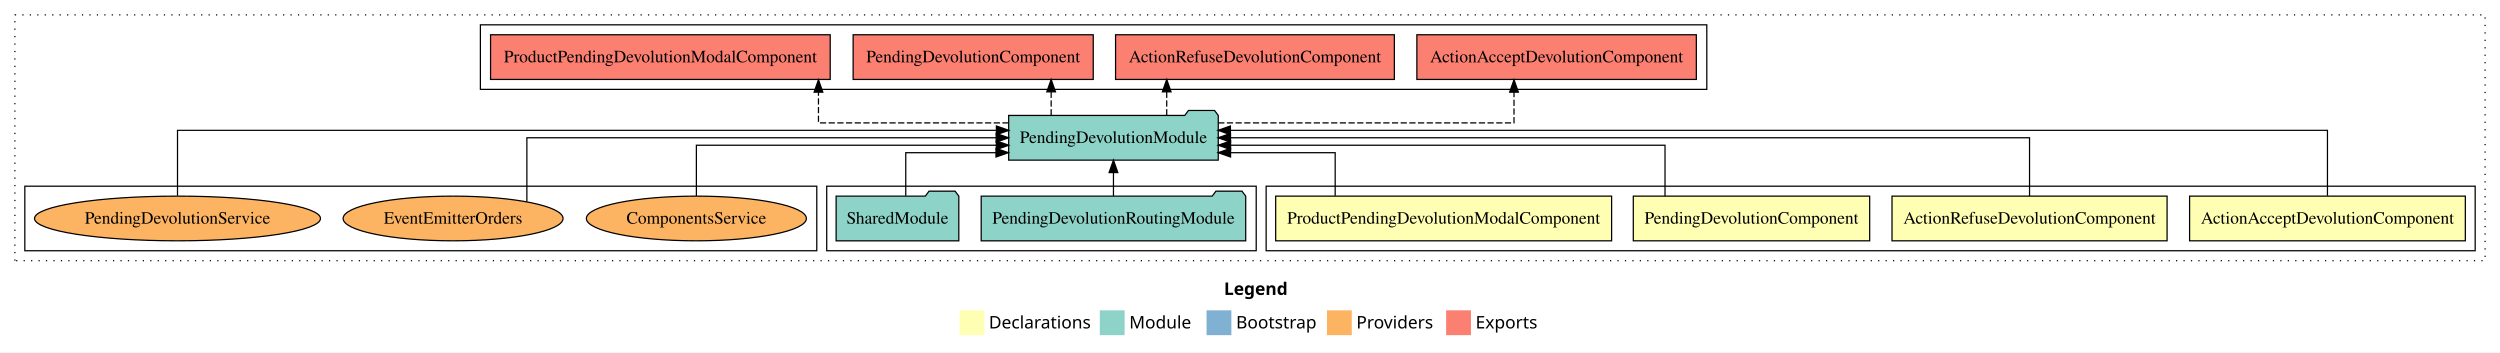
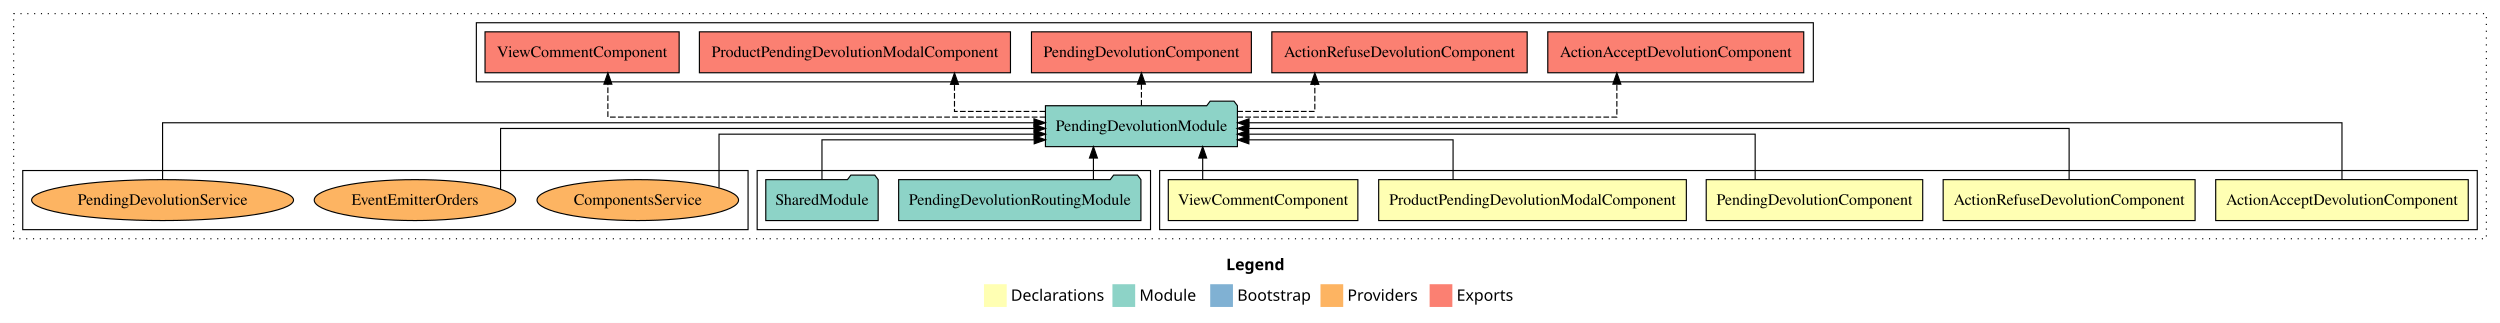
- <svg xmlns="http://www.w3.org/2000/svg" width="2014pt" height="284pt" viewBox="0.00 0.00 2014.00 284.00">
+ <svg xmlns="http://www.w3.org/2000/svg" width="2199pt" height="284pt" viewBox="0.00 0.00 2199.00 284.00">
  <g id="graph0" class="graph" transform="scale(1 1) rotate(0) translate(4 280)">
-     <polygon fill="#ffffff" stroke="transparent" points="-4,4 -4,-280 2010,-280 2010,4 -4,4" />
-     <text text-anchor="start" x="982.009" y="-42.4" font-family="sans-serif" font-weight="bold" font-size="14.00" fill="#000000">Legend</text>
-     <polygon fill="#ffffb3" stroke="transparent" points="769,-10 769,-30 789,-30 789,-10 769,-10" />
-     <text text-anchor="start" x="792.629" y="-15.4" font-family="sans-serif" font-size="14.00" fill="#000000">  Declarations</text>
-     <polygon fill="#8dd3c7" stroke="transparent" points="882,-10 882,-30 902,-30 902,-10 882,-10" />
-     <text text-anchor="start" x="905.725" y="-15.4" font-family="sans-serif" font-size="14.00" fill="#000000">  Module</text>
-     <polygon fill="#80b1d3" stroke="transparent" points="968,-10 968,-30 988,-30 988,-10 968,-10" />
-     <text text-anchor="start" x="991.781" y="-15.4" font-family="sans-serif" font-size="14.00" fill="#000000">  Bootstrap</text>
-     <polygon fill="#fdb462" stroke="transparent" points="1065,-10 1065,-30 1085,-30 1085,-10 1065,-10" />
-     <text text-anchor="start" x="1088.673" y="-15.4" font-family="sans-serif" font-size="14.00" fill="#000000">  Providers</text>
-     <polygon fill="#fb8072" stroke="transparent" points="1161,-10 1161,-30 1181,-30 1181,-10 1161,-10" />
-     <text text-anchor="start" x="1184.726" y="-15.4" font-family="sans-serif" font-size="14.00" fill="#000000">  Exports</text>
+     <polygon fill="#ffffff" stroke="transparent" points="-4,4 -4,-280 2195,-280 2195,4 -4,4" />
+     <text text-anchor="start" x="1074.509" y="-42.4" font-family="sans-serif" font-weight="bold" font-size="14.00" fill="#000000">Legend</text>
+     <polygon fill="#ffffb3" stroke="transparent" points="861.5,-10 861.5,-30 881.5,-30 881.5,-10 861.5,-10" />
+     <text text-anchor="start" x="885.129" y="-15.4" font-family="sans-serif" font-size="14.00" fill="#000000">  Declarations</text>
+     <polygon fill="#8dd3c7" stroke="transparent" points="974.5,-10 974.5,-30 994.5,-30 994.5,-10 974.5,-10" />
+     <text text-anchor="start" x="998.225" y="-15.4" font-family="sans-serif" font-size="14.00" fill="#000000">  Module</text>
+     <polygon fill="#80b1d3" stroke="transparent" points="1060.5,-10 1060.5,-30 1080.5,-30 1080.5,-10 1060.5,-10" />
+     <text text-anchor="start" x="1084.281" y="-15.4" font-family="sans-serif" font-size="14.00" fill="#000000">  Bootstrap</text>
+     <polygon fill="#fdb462" stroke="transparent" points="1157.5,-10 1157.5,-30 1177.5,-30 1177.5,-10 1157.5,-10" />
+     <text text-anchor="start" x="1181.173" y="-15.4" font-family="sans-serif" font-size="14.00" fill="#000000">  Providers</text>
+     <polygon fill="#fb8072" stroke="transparent" points="1253.5,-10 1253.5,-30 1273.5,-30 1273.5,-10 1253.5,-10" />
+     <text text-anchor="start" x="1277.226" y="-15.4" font-family="sans-serif" font-size="14.00" fill="#000000">  Exports</text>
    <g id="clust1" class="cluster">
-       <polygon fill="none" stroke="#000000" stroke-dasharray="1,5" points="8,-70 8,-268 1998,-268 1998,-70 8,-70" />
+       <polygon fill="none" stroke="#000000" stroke-dasharray="1,5" points="8,-70 8,-268 2183,-268 2183,-70 8,-70" />
    </g>
    <g id="clust2" class="cluster">
-       <polygon fill="none" stroke="#000000" points="1016,-78 1016,-130 1990,-130 1990,-78 1016,-78" />
+       <polygon fill="none" stroke="#000000" points="1016,-78 1016,-130 2175,-130 2175,-78 1016,-78" />
    </g>
-     <g id="clust7" class="cluster">
+     <g id="clust8" class="cluster">
      <polygon fill="none" stroke="#000000" points="662,-78 662,-130 1008,-130 1008,-78 662,-78" />
    </g>
-     <g id="clust8" class="cluster">
-       <polygon fill="none" stroke="#000000" points="383,-208 383,-260 1371,-260 1371,-208 383,-208" />
+     <g id="clust9" class="cluster">
+       <polygon fill="none" stroke="#000000" points="415,-208 415,-260 1591,-260 1591,-208 415,-208" />
    </g>
-     <g id="clust10" class="cluster">
+     <g id="clust11" class="cluster">
      <polygon fill="none" stroke="#000000" points="16,-78 16,-130 654,-130 654,-78 16,-78" />
    </g>
    <g id="node1" class="node">
-       <polygon fill="#ffffb3" stroke="#000000" points="1982.069,-122 1759.931,-122 1759.931,-86 1982.069,-86 1982.069,-122" />
-       <text text-anchor="middle" x="1871" y="-99.8" font-family="Times,serif" font-size="14.00" fill="#000000">ActionAcceptDevolutionComponent</text>
+       <polygon fill="#ffffb3" stroke="#000000" points="2167.069,-122 1944.931,-122 1944.931,-86 2167.069,-86 2167.069,-122" />
+       <text text-anchor="middle" x="2056" y="-99.8" font-family="Times,serif" font-size="14.00" fill="#000000">ActionAcceptDevolutionComponent</text>
+     </g>
+     <g id="node6" class="node">
+       <polygon fill="#8dd3c7" stroke="#000000" points="1084.431,-187 1081.431,-191 1060.431,-191 1057.431,-187 915.569,-187 915.569,-151 1084.431,-151 1084.431,-187" />
+       <text text-anchor="middle" x="1000" y="-164.8" font-family="Times,serif" font-size="14.00" fill="#000000">PendingDevolutionModule</text>
+     </g>
+     <g id="edge1" class="edge">
+       <path fill="none" stroke="#000000" d="M2056,-122.223C2056,-142.365 2056,-172 2056,-172 2056,-172 1094.632,-172 1094.632,-172" />
+       <polygon fill="#000000" stroke="#000000" points="1094.632,-168.5 1084.632,-172 1094.632,-175.5 1094.632,-168.5" />
+     </g>
+     <g id="node2" class="node">
+       <polygon fill="#ffffb3" stroke="#000000" points="1926.799,-122 1705.201,-122 1705.201,-86 1926.799,-86 1926.799,-122" />
+       <text text-anchor="middle" x="1816" y="-99.8" font-family="Times,serif" font-size="14.00" fill="#000000">ActionRefuseDevolutionComponent</text>
+     </g>
+     <g id="edge2" class="edge">
+       <path fill="none" stroke="#000000" d="M1816,-122.222C1816,-140.828 1816,-167 1816,-167 1816,-167 1094.253,-167 1094.253,-167" />
+       <polygon fill="#000000" stroke="#000000" points="1094.253,-163.5 1084.253,-167 1094.253,-170.5 1094.253,-163.5" />
+     </g>
+     <g id="node3" class="node">
+       <polygon fill="#ffffb3" stroke="#000000" points="1687.213,-122 1496.787,-122 1496.787,-86 1687.213,-86 1687.213,-122" />
+       <text text-anchor="middle" x="1592" y="-99.8" font-family="Times,serif" font-size="14.00" fill="#000000">PendingDevolutionComponent</text>
+     </g>
+     <g id="edge3" class="edge">
+       <path fill="none" stroke="#000000" d="M1539.839,-122.034C1539.839,-139.06 1539.839,-162 1539.839,-162 1539.839,-162 1094.35,-162 1094.35,-162" />
+       <polygon fill="#000000" stroke="#000000" points="1094.35,-158.5 1084.35,-162 1094.35,-165.5 1094.35,-158.5" />
+     </g>
+     <g id="node4" class="node">
+       <polygon fill="#ffffb3" stroke="#000000" points="1479.312,-122 1208.688,-122 1208.688,-86 1479.312,-86 1479.312,-122" />
+       <text text-anchor="middle" x="1344" y="-99.8" font-family="Times,serif" font-size="14.00" fill="#000000">ProductPendingDevolutionModalComponent</text>
+     </g>
+     <g id="edge4" class="edge">
+       <path fill="none" stroke="#000000" d="M1274.122,-122.24C1274.122,-137.571 1274.122,-157 1274.122,-157 1274.122,-157 1094.482,-157 1094.482,-157" />
+       <polygon fill="#000000" stroke="#000000" points="1094.482,-153.5 1084.482,-157 1094.482,-160.5 1094.482,-153.5" />
    </g>
    <g id="node5" class="node">
-       <polygon fill="#8dd3c7" stroke="#000000" points="977.431,-187 974.431,-191 953.431,-191 950.431,-187 808.569,-187 808.569,-151 977.431,-151 977.431,-187" />
-       <text text-anchor="middle" x="893" y="-164.8" font-family="Times,serif" font-size="14.00" fill="#000000">PendingDevolutionModule</text>
+       <polygon fill="#ffffb3" stroke="#000000" points="1190.374,-122 1023.626,-122 1023.626,-86 1190.374,-86 1190.374,-122" />
+       <text text-anchor="middle" x="1107" y="-99.8" font-family="Times,serif" font-size="14.00" fill="#000000">ViewCommentComponent</text>
    </g>
-     <g id="edge1" class="edge">
-       <path fill="none" stroke="#000000" d="M1871,-122.284C1871,-143.321 1871,-175 1871,-175 1871,-175 987.23,-175 987.23,-175" />
-       <polygon fill="#000000" stroke="#000000" points="987.23,-171.5 977.23,-175 987.23,-178.5 987.23,-171.5" />
-     </g>
-     <g id="node2" class="node">
-       <polygon fill="#ffffb3" stroke="#000000" points="1741.799,-122 1520.201,-122 1520.201,-86 1741.799,-86 1741.799,-122" />
-       <text text-anchor="middle" x="1631" y="-99.8" font-family="Times,serif" font-size="14.00" fill="#000000">ActionRefuseDevolutionComponent</text>
-     </g>
-     <g id="edge2" class="edge">
-       <path fill="none" stroke="#000000" d="M1631,-122.106C1631,-141.339 1631,-169 1631,-169 1631,-169 987.298,-169 987.298,-169" />
-       <polygon fill="#000000" stroke="#000000" points="987.298,-165.5 977.298,-169 987.298,-172.5 987.298,-165.5" />
-     </g>
-     <g id="node3" class="node">
-       <polygon fill="#ffffb3" stroke="#000000" points="1502.213,-122 1311.787,-122 1311.787,-86 1502.213,-86 1502.213,-122" />
-       <text text-anchor="middle" x="1407" y="-99.8" font-family="Times,serif" font-size="14.00" fill="#000000">PendingDevolutionComponent</text>
-     </g>
-     <g id="edge3" class="edge">
-       <path fill="none" stroke="#000000" d="M1337.339,-122.022C1337.339,-139.373 1337.339,-163 1337.339,-163 1337.339,-163 987.361,-163 987.361,-163" />
-       <polygon fill="#000000" stroke="#000000" points="987.361,-159.5 977.361,-163 987.361,-166.5 987.361,-159.5" />
-     </g>
-     <g id="node4" class="node">
-       <polygon fill="#ffffb3" stroke="#000000" points="1294.312,-122 1023.688,-122 1023.688,-86 1294.312,-86 1294.312,-122" />
-       <text text-anchor="middle" x="1159" y="-99.8" font-family="Times,serif" font-size="14.00" fill="#000000">ProductPendingDevolutionModalComponent</text>
-     </g>
-     <g id="edge4" class="edge">
-       <path fill="none" stroke="#000000" d="M1071.622,-122.24C1071.622,-137.571 1071.622,-157 1071.622,-157 1071.622,-157 987.342,-157 987.342,-157" />
-       <polygon fill="#000000" stroke="#000000" points="987.342,-153.5 977.342,-157 987.342,-160.5 987.342,-153.5" />
-     </g>
-     <g id="node8" class="node">
-       <polygon fill="#fb8072" stroke="#000000" points="1362.569,-252 1137.431,-252 1137.431,-216 1362.569,-216 1362.569,-252" />
-       <text text-anchor="middle" x="1250" y="-229.8" font-family="Times,serif" font-size="14.00" fill="#000000">ActionAcceptDevolutionComponent </text>
-     </g>
-     <g id="edge7" class="edge">
-       <path fill="none" stroke="#000000" stroke-dasharray="5,2" d="M977.36,-181C1072.969,-181 1215.686,-181 1215.686,-181 1215.686,-181 1215.686,-205.76 1215.686,-205.76" />
-       <polygon fill="#000000" stroke="#000000" points="1212.186,-205.76 1215.686,-215.76 1219.186,-205.76 1212.186,-205.76" />
+     <g id="edge5" class="edge">
+       <path fill="none" stroke="#000000" d="M1053.889,-122.106C1053.889,-122.106 1053.889,-140.991 1053.889,-140.991" />
+       <polygon fill="#000000" stroke="#000000" points="1050.389,-140.991 1053.889,-150.991 1057.389,-140.991 1050.389,-140.991" />
    </g>
    <g id="node9" class="node">
-       <polygon fill="#fb8072" stroke="#000000" points="1119.299,-252 894.701,-252 894.701,-216 1119.299,-216 1119.299,-252" />
-       <text text-anchor="middle" x="1007" y="-229.8" font-family="Times,serif" font-size="14.00" fill="#000000">ActionRefuseDevolutionComponent </text>
+       <polygon fill="#fb8072" stroke="#000000" points="1582.569,-252 1357.431,-252 1357.431,-216 1582.569,-216 1582.569,-252" />
+       <text text-anchor="middle" x="1470" y="-229.8" font-family="Times,serif" font-size="14.00" fill="#000000">ActionAcceptDevolutionComponent </text>
    </g>
    <g id="edge8" class="edge">
-       <path fill="none" stroke="#000000" stroke-dasharray="5,2" d="M935.908,-187.106C935.908,-187.106 935.908,-205.991 935.908,-205.991" />
-       <polygon fill="#000000" stroke="#000000" points="932.408,-205.991 935.908,-215.991 939.408,-205.991 932.408,-205.991" />
+       <path fill="none" stroke="#000000" stroke-dasharray="5,2" d="M1084.374,-177C1206.531,-177 1418.186,-177 1418.186,-177 1418.186,-177 1418.186,-205.965 1418.186,-205.965" />
+       <polygon fill="#000000" stroke="#000000" points="1414.686,-205.965 1418.186,-215.965 1421.686,-205.965 1414.686,-205.965" />
    </g>
    <g id="node10" class="node">
-       <polygon fill="#fb8072" stroke="#000000" points="876.713,-252 683.287,-252 683.287,-216 876.713,-216 876.713,-252" />
-       <text text-anchor="middle" x="780" y="-229.8" font-family="Times,serif" font-size="14.00" fill="#000000">PendingDevolutionComponent </text>
+       <polygon fill="#fb8072" stroke="#000000" points="1339.299,-252 1114.701,-252 1114.701,-216 1339.299,-216 1339.299,-252" />
+       <text text-anchor="middle" x="1227" y="-229.8" font-family="Times,serif" font-size="14.00" fill="#000000">ActionRefuseDevolutionComponent </text>
    </g>
    <g id="edge9" class="edge">
-       <path fill="none" stroke="#000000" stroke-dasharray="5,2" d="M842.821,-187.106C842.821,-187.106 842.821,-205.991 842.821,-205.991" />
-       <polygon fill="#000000" stroke="#000000" points="839.321,-205.991 842.821,-215.991 846.321,-205.991 839.321,-205.991" />
+       <path fill="none" stroke="#000000" stroke-dasharray="5,2" d="M1084.289,-182C1119.562,-182 1152.519,-182 1152.519,-182 1152.519,-182 1152.519,-205.813 1152.519,-205.813" />
+       <polygon fill="#000000" stroke="#000000" points="1149.019,-205.813 1152.519,-215.813 1156.019,-205.813 1149.019,-205.813" />
    </g>
    <g id="node11" class="node">
-       <polygon fill="#fb8072" stroke="#000000" points="664.812,-252 391.188,-252 391.188,-216 664.812,-216 664.812,-252" />
-       <text text-anchor="middle" x="528" y="-229.8" font-family="Times,serif" font-size="14.00" fill="#000000">ProductPendingDevolutionModalComponent </text>
+       <polygon fill="#fb8072" stroke="#000000" points="1096.713,-252 903.287,-252 903.287,-216 1096.713,-216 1096.713,-252" />
+       <text text-anchor="middle" x="1000" y="-229.8" font-family="Times,serif" font-size="14.00" fill="#000000">PendingDevolutionComponent </text>
    </g>
    <g id="edge10" class="edge">
-       <path fill="none" stroke="#000000" stroke-dasharray="5,2" d="M808.548,-181C740.243,-181 655.359,-181 655.359,-181 655.359,-181 655.359,-205.76 655.359,-205.76" />
-       <polygon fill="#000000" stroke="#000000" points="651.859,-205.76 655.359,-215.76 658.859,-205.76 651.859,-205.76" />
+       <path fill="none" stroke="#000000" stroke-dasharray="5,2" d="M1000,-187.106C1000,-187.106 1000,-205.991 1000,-205.991" />
+       <polygon fill="#000000" stroke="#000000" points="996.5,-205.991 1000,-215.991 1003.5,-205.991 996.5,-205.991" />
    </g>
-     <g id="node6" class="node">
+     <g id="node12" class="node">
+       <polygon fill="#fb8072" stroke="#000000" points="884.812,-252 611.188,-252 611.188,-216 884.812,-216 884.812,-252" />
+       <text text-anchor="middle" x="748" y="-229.8" font-family="Times,serif" font-size="14.00" fill="#000000">ProductPendingDevolutionModalComponent </text>
+     </g>
+     <g id="edge11" class="edge">
+       <path fill="none" stroke="#000000" stroke-dasharray="5,2" d="M915.375,-182C875.084,-182 835.566,-182 835.566,-182 835.566,-182 835.566,-205.813 835.566,-205.813" />
+       <polygon fill="#000000" stroke="#000000" points="832.066,-205.813 835.566,-215.813 839.066,-205.813 832.066,-205.813" />
+     </g>
+     <g id="node13" class="node">
+       <polygon fill="#fb8072" stroke="#000000" points="593.374,-252 422.626,-252 422.626,-216 593.374,-216 593.374,-252" />
+       <text text-anchor="middle" x="508" y="-229.8" font-family="Times,serif" font-size="14.00" fill="#000000">ViewCommentComponent </text>
+     </g>
+     <g id="edge12" class="edge">
+       <path fill="none" stroke="#000000" stroke-dasharray="5,2" d="M915.554,-177C780.436,-177 530.687,-177 530.687,-177 530.687,-177 530.687,-205.965 530.687,-205.965" />
+       <polygon fill="#000000" stroke="#000000" points="527.187,-205.965 530.687,-215.965 534.187,-205.965 527.187,-205.965" />
+     </g>
+     <g id="node7" class="node">
      <polygon fill="#8dd3c7" stroke="#000000" points="999.549,-122 996.549,-126 975.549,-126 972.549,-122 786.451,-122 786.451,-86 999.549,-86 999.549,-122" />
      <text text-anchor="middle" x="893" y="-99.8" font-family="Times,serif" font-size="14.00" fill="#000000">PendingDevolutionRoutingModule</text>
    </g>
-     <g id="edge5" class="edge">
-       <path fill="none" stroke="#000000" d="M893,-122.106C893,-122.106 893,-140.991 893,-140.991" />
-       <polygon fill="#000000" stroke="#000000" points="889.5,-140.991 893,-150.991 896.5,-140.991 889.5,-140.991" />
+     <g id="edge6" class="edge">
+       <path fill="none" stroke="#000000" d="M957.779,-122.106C957.779,-122.106 957.779,-140.991 957.779,-140.991" />
+       <polygon fill="#000000" stroke="#000000" points="954.279,-140.991 957.779,-150.991 961.279,-140.991 954.279,-140.991" />
    </g>
-     <g id="node7" class="node">
+     <g id="node8" class="node">
      <polygon fill="#8dd3c7" stroke="#000000" points="768.423,-122 765.423,-126 744.423,-126 741.423,-122 669.577,-122 669.577,-86 768.423,-86 768.423,-122" />
      <text text-anchor="middle" x="719" y="-99.8" font-family="Times,serif" font-size="14.00" fill="#000000">SharedModule</text>
    </g>
-     <g id="edge6" class="edge">
-       <path fill="none" stroke="#000000" d="M725.677,-122.24C725.677,-137.571 725.677,-157 725.677,-157 725.677,-157 798.358,-157 798.358,-157" />
-       <polygon fill="#000000" stroke="#000000" points="798.358,-160.5 808.358,-157 798.358,-153.5 798.358,-160.5" />
+     <g id="edge7" class="edge">
+       <path fill="none" stroke="#000000" d="M719,-122.24C719,-137.571 719,-157 719,-157 719,-157 905.691,-157 905.691,-157" />
+       <polygon fill="#000000" stroke="#000000" points="905.691,-160.5 915.691,-157 905.691,-153.5 905.691,-160.5" />
    </g>
-     <g id="node12" class="node">
+     <g id="node14" class="node">
      <ellipse fill="#fdb462" stroke="#000000" cx="557" cy="-104" rx="88.626" ry="18" />
      <text text-anchor="middle" x="557" y="-99.8" font-family="Times,serif" font-size="14.00" fill="#000000">ComponentsService</text>
    </g>
-     <g id="edge11" class="edge">
-       <path fill="none" stroke="#000000" d="M557,-122.022C557,-139.373 557,-163 557,-163 557,-163 798.647,-163 798.647,-163" />
-       <polygon fill="#000000" stroke="#000000" points="798.647,-166.5 808.647,-163 798.647,-159.5 798.647,-166.5" />
+     <g id="edge13" class="edge">
+       <path fill="none" stroke="#000000" d="M628.453,-114.909C628.453,-131.71 628.453,-162 628.453,-162 628.453,-162 905.69,-162 905.69,-162" />
+       <polygon fill="#000000" stroke="#000000" points="905.69,-165.5 915.69,-162 905.69,-158.5 905.69,-165.5" />
    </g>
-     <g id="node13" class="node">
+     <g id="node15" class="node">
      <ellipse fill="#fdb462" stroke="#000000" cx="361" cy="-104" rx="88.599" ry="18" />
      <text text-anchor="middle" x="361" y="-99.8" font-family="Times,serif" font-size="14.00" fill="#000000">EventEmitterOrders</text>
    </g>
-     <g id="edge12" class="edge">
-       <path fill="none" stroke="#000000" d="M420.447,-117.468C420.447,-136.507 420.447,-169 420.447,-169 420.447,-169 798.517,-169 798.517,-169" />
-       <polygon fill="#000000" stroke="#000000" points="798.517,-172.5 808.517,-169 798.517,-165.5 798.517,-172.5" />
+     <g id="edge14" class="edge">
+       <path fill="none" stroke="#000000" d="M436.306,-113.568C436.306,-131.192 436.306,-167 436.306,-167 436.306,-167 905.609,-167 905.609,-167" />
+       <polygon fill="#000000" stroke="#000000" points="905.609,-170.5 915.609,-167 905.609,-163.5 905.609,-170.5" />
    </g>
-     <g id="node14" class="node">
+     <g id="node16" class="node">
      <ellipse fill="#fdb462" stroke="#000000" cx="139" cy="-104" rx="115.192" ry="18" />
      <text text-anchor="middle" x="139" y="-99.8" font-family="Times,serif" font-size="14.00" fill="#000000">PendingDevolutionService</text>
    </g>
-     <g id="edge13" class="edge">
-       <path fill="none" stroke="#000000" d="M139,-122.284C139,-143.321 139,-175 139,-175 139,-175 798.701,-175 798.701,-175" />
-       <polygon fill="#000000" stroke="#000000" points="798.701,-178.5 808.701,-175 798.701,-171.5 798.701,-178.5" />
+     <g id="edge15" class="edge">
+       <path fill="none" stroke="#000000" d="M139,-122.223C139,-142.365 139,-172 139,-172 139,-172 905.482,-172 905.482,-172" />
+       <polygon fill="#000000" stroke="#000000" points="905.482,-175.5 915.482,-172 905.482,-168.5 905.482,-175.5" />
    </g>
  </g>
</svg>
